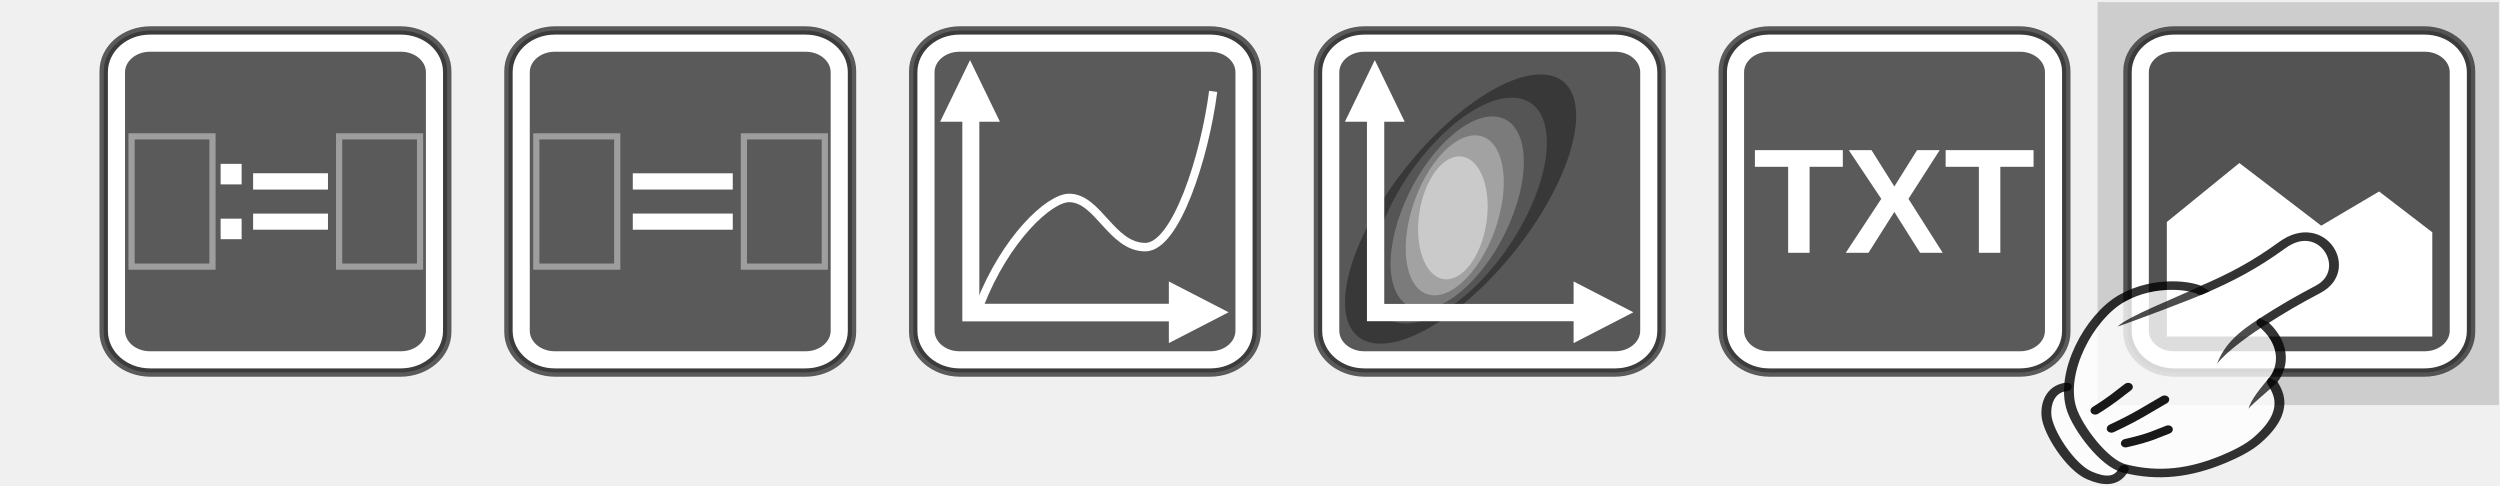
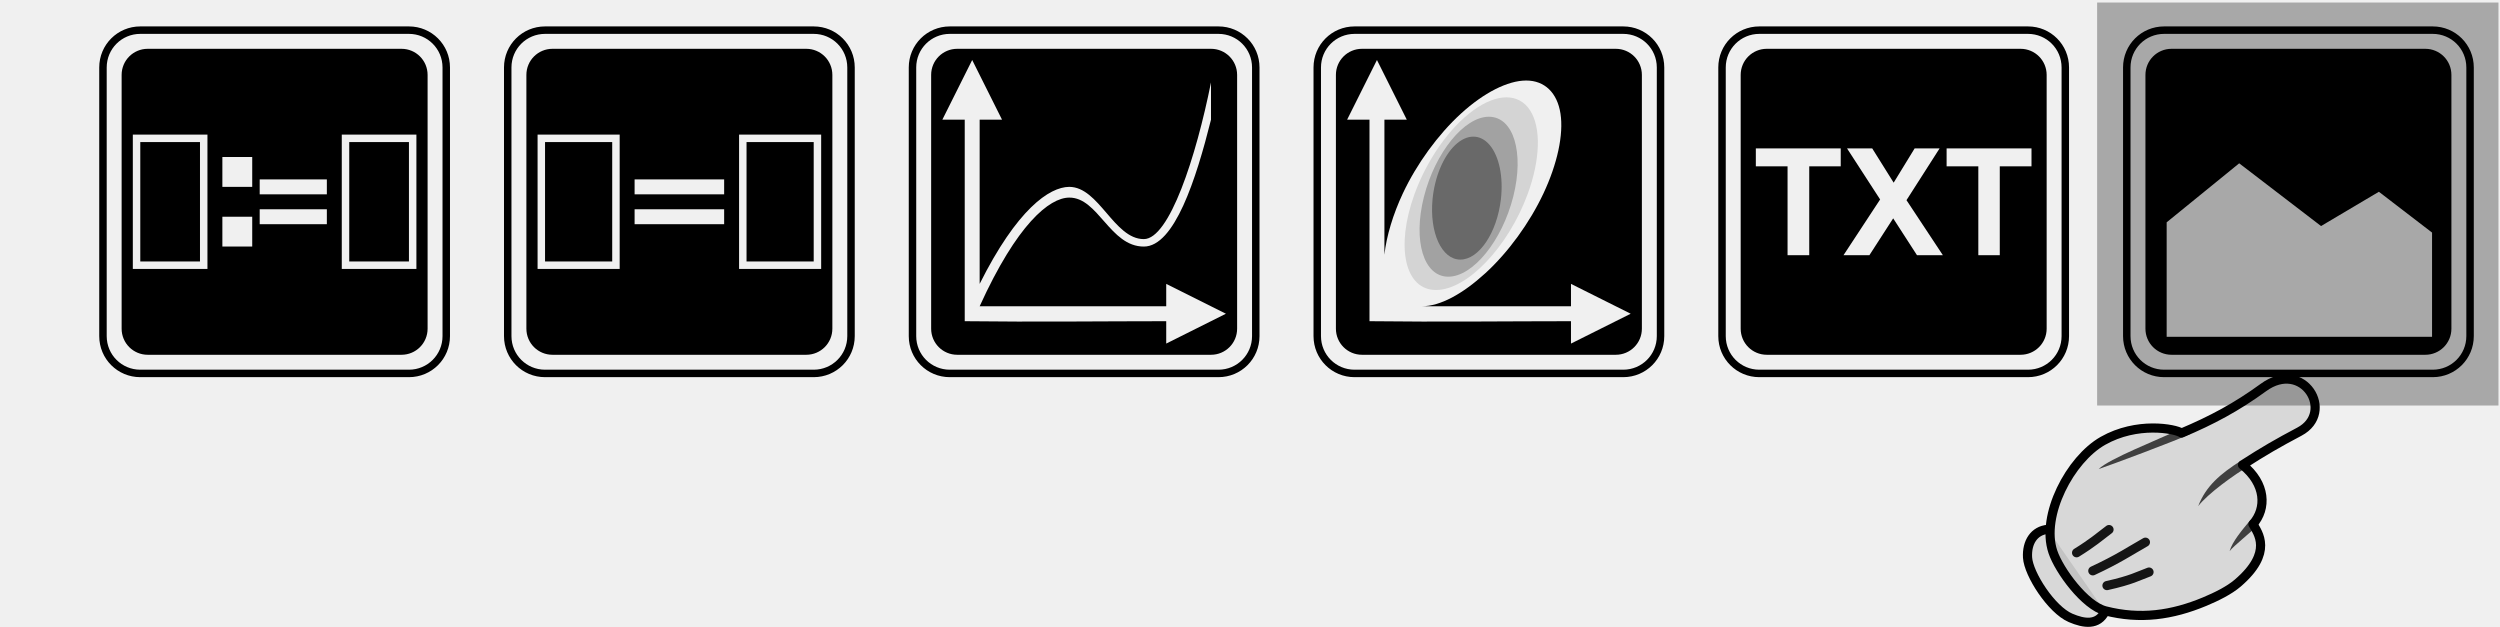
- <svg xmlns="http://www.w3.org/2000/svg" version="1.1" width="335" height="65" id="svg11300">
+ <svg xmlns="http://www.w3.org/2000/svg" id="svg11300" height="84" width="335" version="1.1">
  <defs id="defs3" />
-   <rect width="53.779" height="54" rx="0" ry="0" x="281.074" y="0.281" id="rect3644" style="fill:#cdcdcd;fill-opacity:1;stroke:none" />
-   <g transform="translate(12.83047,1.000721)" id="g3139">
-     <rect width="46.014" height="45.816" rx="6.265" ry="5.442" x="1.074" y="3.092" id="rect11518" style="color:#000000;fill:#353535;fill-opacity:0.8;fill-rule:evenodd;stroke:#353535;stroke-width:1.146;stroke-linejoin:bevel;stroke-miterlimit:10;stroke-opacity:0.8" />
-     <rect width="42.613" height="42.43" rx="4.487" ry="3.898" x="2.775" y="4.785" id="rect11528" style="color:#000000;fill:none;stroke:#ffffff;stroke-width:2.292;stroke-linejoin:bevel;stroke-miterlimit:10" />
-     <text x="14.814" y="31.049" id="text3080" xml:space="preserve" style="font-size:20px;font-style:normal;font-variant:normal;font-weight:bold;font-stretch:normal;text-align:start;line-height:125%;writing-mode:lr-tb;text-anchor:start;fill:#ffffff;fill-opacity:1;stroke:none;font-family:Arial;-inkscape-font-specification:Arial Bold">
-       <tspan x="14.814" y="31.049" id="tspan3082">:</tspan>
-     </text>
-     <text x="20.258" y="32.621" id="text3080-5" xml:space="preserve" style="font-size:20px;font-style:normal;font-variant:normal;font-weight:bold;font-stretch:normal;text-align:start;line-height:125%;writing-mode:lr-tb;text-anchor:start;fill:#ffffff;fill-opacity:1;stroke:none;font-family:Arial;-inkscape-font-specification:Arial Bold">
-       <tspan x="20.258" y="32.621" id="tspan3082-6">=</tspan>
-     </text>
-     <rect width="10.846" height="17.456" rx="5.034" ry="0" x="4.797" y="17.272" id="rect3926" style="opacity:0.9;fill:none;stroke:#ffffff;stroke-width:0.832;stroke-linecap:round;stroke-linejoin:miter;stroke-miterlimit:4;stroke-opacity:0.456;stroke-dasharray:none;stroke-dashoffset:0" />
-     <rect width="10.846" height="17.456" rx="5.034" ry="0" x="32.611" y="17.272" id="rect3926-3" style="opacity:0.9;fill:none;stroke:#ffffff;stroke-width:0.832;stroke-linecap:round;stroke-linejoin:miter;stroke-miterlimit:4;stroke-opacity:0.456;stroke-dasharray:none;stroke-dashoffset:0" />
+   <rect width="53.779" height="54" rx="0" ry="0" x="281.015" y="0.339" id="rect3644" style="fill:#000000;fill-opacity:0.302;stroke:none" />
+   <g transform="translate(12.79798,3.039918)" id="g11">
+     <path d="M 7,3.5 C 5.061,3.5 3.5,5.061 3.5,7 v 34 c 0,1.939 1.561,3.5 3.5,3.5 h 34 c 1.939,0 3.5,-1.561 3.5,-3.5 V 7 C 44.5,5.061 42.939,3.5 41,3.5 Z M 5,15 H 15 V 33 H 5 Z m 28,0 H 43 V 33 H 33 Z M 6,16 v 16 h 8 V 16 Z m 28,0 v 16 h 8 V 16 Z m -17,2 h 4 v 4 h -4 z m 5,3 h 9 v 2 h -9 z m 0,4 h 9 v 2 h -9 z m -5,1 h 4 v 4 h -4 z" id="rect11528-8-6" style="color:#000000;fill:#000000;fill-opacity:1;stroke:none" />
+     <path d="M 6,0.5 C 2.953,0.5 0.5,2.953 0.5,6 v 36 c 0,3.047 2.453,5.5 5.5,5.5 h 36 c 3.047,0 5.5,-2.453 5.5,-5.5 V 6 C 47.5,2.953 45.047,0.5 42,0.5 Z m 0,1 h 36 c 2.493,0 4.5,2.007 4.5,4.5 v 36 c 0,2.493 -2.007,4.5 -4.5,4.5 H 6 C 3.507,46.5 1.5,44.493 1.5,42 V 6 C 1.5,3.507 3.507,1.5 6,1.5 Z" id="rect11518-1" style="color:#000000;fill:#000000;fill-opacity:1;fill-rule:evenodd;stroke:none" />
  </g>
-   <g transform="translate(67.06875,3.000721)" id="g3149">
-     <rect width="46.014" height="45.816" rx="6.265" ry="5.442" x="1.074" y="1.092" id="rect11518-9" style="color:#000000;fill:#353535;fill-opacity:0.8;fill-rule:evenodd;stroke:#353535;stroke-width:1.146;stroke-linejoin:bevel;stroke-miterlimit:10;stroke-opacity:0.8" />
-     <rect width="42.613" height="42.43" rx="4.487" ry="3.898" x="2.775" y="2.785" id="rect11528-9" style="color:#000000;fill:none;stroke:#ffffff;stroke-width:2.292;stroke-linejoin:bevel;stroke-miterlimit:10" />
-     <text x="14.386" y="35.384" transform="scale(1.155537,0.8653985)" id="text3080-5-3" xml:space="preserve" style="font-size:23.111px;font-style:normal;font-variant:normal;font-weight:bold;font-stretch:normal;text-align:start;line-height:125%;writing-mode:lr-tb;text-anchor:start;fill:#ffffff;fill-opacity:1;stroke:none;font-family:Arial;-inkscape-font-specification:Arial Bold">
-       <tspan x="14.386" y="35.384" id="tspan3082-6-9">=</tspan>
-     </text>
-     <rect width="10.846" height="17.456" rx="5.034" ry="0" x="4.797" y="15.272" id="rect3926-5" style="opacity:0.9;fill:none;stroke:#ffffff;stroke-width:0.832;stroke-linecap:round;stroke-linejoin:miter;stroke-miterlimit:4;stroke-opacity:0.456;stroke-dasharray:none;stroke-dashoffset:0" />
-     <rect width="10.846" height="17.456" rx="5.034" ry="0" x="32.611" y="15.272" id="rect3926-3-9" style="opacity:0.9;fill:none;stroke:#ffffff;stroke-width:0.832;stroke-linecap:round;stroke-linejoin:miter;stroke-miterlimit:4;stroke-opacity:0.456;stroke-dasharray:none;stroke-dashoffset:0" />
+   <g id="g816" transform="translate(67.03598,3.039918)">
+     <path style="color:#000000;fill:#000000;fill-opacity:1;stroke:none" id="rect11528-8-4" d="M 7,3.5 C 5.061,3.5 3.5,5.061 3.5,7 v 34 c 0,1.939 1.561,3.5 3.5,3.5 h 34 c 1.939,0 3.5,-1.561 3.5,-3.5 V 7 C 44.5,5.061 42.939,3.5 41,3.5 Z M 5,15 H 16 V 33 H 5 Z m 27,0 H 43 V 33 H 32 Z M 6,16 v 16 h 9 V 16 Z m 27,0 v 16 h 9 V 16 Z m -15,5 h 12 v 2 H 18 Z m 0,4 h 12 v 2 H 18 Z" />
+     <path style="color:#000000;fill:#000000;fill-opacity:1;fill-rule:evenodd;stroke:none" id="rect11518" d="M 6,0.5 C 2.953,0.5 0.5,2.953 0.5,6 v 36 c 0,3.047 2.453,5.5 5.5,5.5 h 36 c 3.047,0 5.5,-2.453 5.5,-5.5 V 6 C 47.5,2.953 45.047,0.5 42,0.5 Z m 0,1 h 36 c 2.493,0 4.5,2.007 4.5,4.5 v 36 c 0,2.493 -2.007,4.5 -4.5,4.5 H 6 C 3.507,46.5 1.5,44.493 1.5,42 V 6 C 1.5,3.507 3.507,1.5 6,1.5 Z" />
  </g>
-   <g transform="translate(121.307,3.014216)" id="g3242">
-     <rect width="46.014" height="45.816" rx="6.265" ry="5.442" x="1.074" y="1.078" id="rect11518-8" style="color:#000000;fill:#353535;fill-opacity:0.8;fill-rule:evenodd;stroke:#353535;stroke-width:1.146;stroke-linejoin:bevel;stroke-miterlimit:10;stroke-opacity:0.8" />
-     <rect width="42.613" height="42.43" rx="4.487" ry="3.898" x="2.775" y="2.772" id="rect11528-2" style="color:#000000;fill:none;stroke:#ffffff;stroke-width:2.292;stroke-linejoin:bevel;stroke-miterlimit:10" />
-     <g transform="matrix(1.162038,0,0,1.203316,-0.5894232,-0.8727336)" id="g3916">
-       <path d="M 9.112,32.132 C 12.047,24.828 17.089,20.281 19.383,20.263 c 3.356,-0.026 4.891,5.478 8.804,5.478 3.527,0 6.847,-10.043 7.826,-17.346" id="path9990" style="fill:none;stroke:#ffffff;stroke-width:0.945px;stroke-opacity:1" />
-       <path d="m 8.067,8.836 0,24.192 26.832,0" id="path9988" style="fill:none;stroke:#ffffff;stroke-width:1.96" />
-       <path d="m 7.975,4.914 -3.446,6.862 6.891,0 -3.446,-6.862" id="path9992" style="fill:#ffffff;fill-rule:evenodd" />
-       <path d="m 37.792,32.995 -6.891,-3.431 0,6.862 6.891,-3.431" id="path9994" style="fill:#ffffff;fill-rule:evenodd" />
-     </g>
+   <g id="g816-7" transform="translate(121.274,3.039918)">
+     <path style="color:#000000;fill:#000000;fill-opacity:1;stroke:none" id="rect11528-8-7" d="M 7,3.5 C 5.061,3.5 3.5,5.061 3.5,7 v 34 c 0,1.939 1.561,3.5 3.5,3.5 h 34 c 1.939,0 3.5,-1.561 3.5,-3.5 V 7 C 44.5,5.061 42.939,3.5 41,3.5 Z m 2,1.5 4,8 h -3 v 22 c 5,-10 9.334,-12.979 12,-13 4,0 6,7 10,7 3.416,0 7,-11 9,-21 v 5 C 39,21 36.099,30 32,30 27.453,30 25.9,23.407 22,23.438 19.334,23.458 15,27 10,38 h 25 v -3 l 8,4 -8,4 V 40 C 26.923,40.002 17.389,40.12 8,40 V 13 H 5 Z" />
+     <path style="color:#000000;fill:#000000;fill-opacity:1;fill-rule:evenodd;stroke:none" id="rect11518-5" d="M 6,0.5 C 2.953,0.5 0.5,2.953 0.5,6 v 36 c 0,3.047 2.453,5.5 5.5,5.5 h 36 c 3.047,0 5.5,-2.453 5.5,-5.5 V 6 C 47.5,2.953 45.047,0.5 42,0.5 Z m 0,1 h 36 c 2.493,0 4.5,2.007 4.5,4.5 v 36 c 0,2.493 -2.007,4.5 -4.5,4.5 H 6 C 3.507,46.5 1.5,44.493 1.5,42 V 6 C 1.5,3.507 3.507,1.5 6,1.5 Z" />
  </g>
-   <g transform="translate(175.5453,3.014216)" id="g3345">
-     <path d="m 26,29.076 a 10.381,18.076 0 1 1 -20.763,0 10.381,18.076 0 1 1 20.763,0 z" transform="matrix(1.076326,0,-0.5934177,0.9978903,20.61734,-4.014929)" id="path2911" style="fill:#353535;fill-opacity:0.843;stroke:none" />
-     <rect width="46.014" height="45.816" rx="6.265" ry="5.442" x="1.074" y="1.078" id="rect11518-7" style="color:#000000;fill:#323232;fill-opacity:0.8;fill-rule:evenodd;stroke:#353535;stroke-width:1.146;stroke-linejoin:bevel;stroke-miterlimit:10;stroke-opacity:0.8" />
-     <path d="m 26,29.076 a 10.381,18.076 0 1 1 -20.763,0 10.381,18.076 0 1 1 20.763,0 z" transform="matrix(0.9088726,0,-0.3932702,0.836996,17.1642,0.8649529)" id="path2911-3" style="fill:#5a5a5a;fill-opacity:0.843;stroke:none" />
-     <path d="m 26,29.076 a 10.381,18.076 0 1 1 -20.763,0 10.381,18.076 0 1 1 20.763,0 z" transform="matrix(0.7301465,0,-0.2609687,0.7140775,15.90574,4.734754)" id="path2911-3-5" style="fill:#828282;fill-opacity:0.843;stroke:none" />
-     <path d="m 26,29.076 a 10.381,18.076 0 1 1 -20.763,0 10.381,18.076 0 1 1 20.763,0 z" transform="matrix(0.5761732,0,-0.1504096,0.5929307,14.76545,8.601075)" id="path2911-3-5-0-5" style="fill:#aaaaaa;fill-opacity:0.843;stroke:none" />
-     <path d="m 26,29.076 a 10.381,18.076 0 1 1 -20.763,0 10.381,18.076 0 1 1 20.763,0 z" transform="matrix(0.4411507,0,-0.04811202,0.4557463,13.64951,12.9256)" id="path2911-3-5-0" style="fill:#d2d2d2;fill-opacity:0.843;stroke:none" />
-     <rect width="42.613" height="42.43" rx="4.487" ry="3.898" x="2.775" y="2.772" id="rect11528-1" style="color:#000000;fill:none;stroke:#ffffff;stroke-width:2.292;stroke-linejoin:bevel;stroke-miterlimit:10" />
-     <path d="m 8.785,9.76 0,29.11 31.179,0" id="path9988-8" style="fill:none;stroke:#ffffff;stroke-width:2.317" />
-     <path d="m 8.678,5.041 -4.004,8.257 8.008,0 -4.004,-8.257" id="path9992-3" style="fill:#ffffff;fill-rule:evenodd" />
-     <path d="m 43.326,38.831 -8.008,-4.128 0,8.257 8.008,-4.128" id="path9994-1" style="fill:#ffffff;fill-rule:evenodd" />
+   <g id="g822" transform="translate(175.512,3.039918)">
+     <path style="color:#000000;fill:#000000;fill-opacity:1;stroke:none" id="rect11528-8-48" d="M 7,3.5 C 5.061,3.5 3.5,5.061 3.5,7 v 34 c 0,1.939 1.561,3.5 3.5,3.5 h 34 c 1.939,0 3.5,-1.561 3.5,-3.5 V 7 C 44.5,5.061 42.939,3.5 41,3.5 Z M 9,5 13,13 H 10 V 31.094 C 10.27,28.6 11.165,25.65 12.469,22.875 14.33,18.914 17.187,14.988 20.25,12.188 23.313,9.387 26.53,7.75 29,7.75 c 2.47,0 4.163,1.637 4.594,4.438 0.431,2.801 -0.42,6.727 -2.281,10.688 -1.861,3.961 -4.719,7.887 -7.781,10.688 C 20.469,36.363 17.47,38 15,38 h 20 v -3 l 8,4 -8,4 V 40 C 26.923,40.002 17.389,40.12 8,40 V 13 H 5 Z m 6,33 z m -5,-6.906 z" />
+     <path style="color:#000000;fill:#000000;fill-opacity:1;fill-rule:evenodd;stroke:none" id="rect11518-12" d="M 6,0.5 C 2.953,0.5 0.5,2.953 0.5,6 v 36 c 0,3.047 2.453,5.5 5.5,5.5 h 36 c 3.047,0 5.5,-2.453 5.5,-5.5 V 6 C 47.5,2.953 45.047,0.5 42,0.5 Z m 0,1 h 36 c 2.493,0 4.5,2.007 4.5,4.5 v 36 c 0,2.493 -2.007,4.5 -4.5,4.5 H 6 C 3.507,46.5 1.5,44.493 1.5,42 V 6 C 1.5,3.507 3.507,1.5 6,1.5 Z" />
+     <path style="fill:#000000;fill-opacity:0.118;stroke:none" id="path2911-3-5-8" d="m 29.19,22.976 a 6.954,14.07 27.244 0 1 -15.16,0 6.954,14.07 27.244 1 1 15.16,0 z" />
+     <path style="fill:#000000;fill-opacity:0.235;stroke:none" id="path2911-3-5-0-5-9" d="m 27.261,23.32 a 5.729,11.19 19.552 0 1 -11.963,0 5.729,11.19 19.552 1 1 11.963,0 z" />
+     <path style="fill:#000000;fill-opacity:0.353;stroke:none" id="path2911-3-5-0-3" d="m 25.609,23.656 a 4.544,8.304 8.627 0 1 -9.159,0 4.544,8.304 8.627 1 1 9.159,0 z" />
  </g>
-   <g transform="translate(229.8649,3.000721)" id="g3448">
-     <rect width="46.014" height="45.816" rx="6.265" ry="5.442" x="0.993" y="1.092" id="rect11518-6" style="color:#000000;fill:#353535;fill-opacity:0.8;fill-rule:evenodd;stroke:#353535;stroke-width:1.146;stroke-linejoin:bevel;stroke-miterlimit:10;stroke-opacity:0.8" />
-     <rect width="42.613" height="42.43" rx="4.487" ry="3.898" x="2.693" y="2.785" id="rect11528-21" style="color:#000000;fill:none;stroke:#ffffff;stroke-width:2.292;stroke-linejoin:bevel;stroke-miterlimit:10" />
-     <text x="5.074" y="30.88" id="text3080-4" xml:space="preserve" style="font-size:20px;font-style:normal;font-variant:normal;font-weight:bold;font-stretch:normal;text-align:start;line-height:125%;writing-mode:lr-tb;text-anchor:start;fill:#ffffff;fill-opacity:1;stroke:none;font-family:Arial;-inkscape-font-specification:Arial Bold">
-       <tspan x="5.074" y="30.88" id="tspan3082-5">TXT</tspan>
-     </text>
+   <g transform="translate(-29.85176,-68.93611)" id="g914">
+     <path style="color:#000000;fill:#000000;fill-opacity:1;stroke:none" id="rect11528-8-8" d="m 266.603,75.476 c -1.939,0 -3.5,1.561 -3.5,3.5 v 34 c 0,1.939 1.561,3.5 3.5,3.5 h 34 c 1.939,0 3.5,-1.561 3.5,-3.5 V 78.976 c 0,-1.939 -1.561,-3.5 -3.5,-3.5 z m -1.469,13.344 h 11.375 v 2.406 h -4.219 v 11.906 h -2.906 V 91.226 h -4.25 z m 12.219,0 h 3.375 l 2.875,4.594 2.812,-4.594 h 3.344 l -4.438,6.938 4.875,7.375 h -3.469 l -3.188,-4.938 -3.188,4.938 h -3.469 l 4.906,-7.469 z m 13.344,0 h 11.375 v 2.406 h -4.25 v 11.906 h -2.875 V 91.226 h -4.25 z" />
+     <path style="color:#000000;fill:#000000;fill-opacity:1;fill-rule:evenodd;stroke:none" id="rect11518-0" d="m 265.603,72.476 c -3.047,0 -5.5,2.453 -5.5,5.5 v 36 c 0,3.047 2.453,5.5 5.5,5.5 h 36 c 3.047,0 5.5,-2.453 5.5,-5.5 V 77.976 c 0,-3.047 -2.453,-5.5 -5.5,-5.5 z m 0,1 h 36 c 2.493,0 4.5,2.007 4.5,4.5 v 36 c 0,2.493 -2.007,4.5 -4.5,4.5 h -36 c -2.493,0 -4.5,-2.007 -4.5,-4.5 V 77.976 c 0,-2.493 2.007,-4.5 4.5,-4.5 z" />
  </g>
-   <g transform="translate(284.0219,3.000721)" id="g3525">
-     <rect width="46.014" height="45.816" rx="6.265" ry="5.442" x="1.074" y="1.092" id="rect11518-4" style="color:#000000;fill:#353535;fill-opacity:0.8;fill-rule:evenodd;stroke:#353535;stroke-width:1.146;stroke-linejoin:bevel;stroke-miterlimit:10;stroke-opacity:0.8" />
-     <rect width="42.613" height="42.43" rx="4.487" ry="3.898" x="2.775" y="2.785" id="rect11528-8" style="color:#000000;fill:none;stroke:#ffffff;stroke-width:2.292;stroke-linejoin:bevel;stroke-miterlimit:10" />
-     <polygon points="226.755,443.662 220.074,438.766 212.808,442.867 202.527,435.355 193.422,442.424 193.422,456.162 226.755,456.162 " transform="matrix(1.067119,0,0,1.117301,-200.0693,-467.5764)" id="polygon5611" style="fill:#ffffff;fill-opacity:1" />
+   <g id="g816-8" transform="translate(283.989,3.039918)">
+     <path style="color:#000000;fill:#000000;fill-opacity:1;stroke:none" id="rect11528-8-62" d="M 7,3.5 C 5.061,3.5 3.5,5.061 3.5,7 v 34 c 0,1.939 1.561,3.5 3.5,3.5 h 34 c 1.939,0 3.5,-1.561 3.5,-3.5 V 7 C 44.5,5.061 42.939,3.5 41,3.5 Z m 9.062,15.344 10.969,8.406 7.75,-4.594 7.125,5.469 V 42.094 H 6.344 V 26.75 Z" />
+     <path style="color:#000000;fill:#000000;fill-opacity:1;fill-rule:evenodd;stroke:none" id="rect11518-8" d="M 6,0.5 C 2.953,0.5 0.5,2.953 0.5,6 v 36 c 0,3.047 2.453,5.5 5.5,5.5 h 36 c 3.047,0 5.5,-2.453 5.5,-5.5 V 6 C 47.5,2.953 45.047,0.5 42,0.5 Z m 0,1 h 36 c 2.493,0 4.5,2.007 4.5,4.5 v 36 c 0,2.493 -2.007,4.5 -4.5,4.5 H 6 C 3.507,46.5 1.5,44.493 1.5,42 V 6 C 1.5,3.507 3.507,1.5 6,1.5 Z" />
  </g>
-   <g transform="matrix(0.1819176,0.2233643,-0.2695849,0.1708351,555.675,-139.2022)" id="g3915-6-3-7">
-     <path d="m 89.471,1065.9 c 3.727,6.126 -0.484,10.049 -6.16,12.947 -8.03,4.099 -27.898,2.102 -34.7,-2.014 -6.243,-3.777 -9.013,-9.35 -6.04,-14.184" id="path3894-6-5-0" style="opacity:0.8;fill:#ffffff;stroke:#000000;stroke-width:4.061;stroke-linecap:round;stroke-linejoin:round" />
-     <path d="m 21.354,1021 c -0.857,15.682 13.892,40.298 31.364,46.018 9.022,2.954 29.326,3.846 36.494,-1.431 12.273,-9.037 18.48,-20.686 21.285,-35.088 0.994,-5.105 1.707,-10.986 0.957,-15.702 -3.19,-20.064 -14.951,-20.048 -19.514,-20.76 -2.727,-8.725 -12.699,-15.044 -26.068,-12.391 -0.103,-10.746 0.226,-17.365 1.112,-27.536 1.483,-17.013 -27.986,-20.845 -26.491,-0.012 1.018,14.187 0.027,25.675 -2.499,39 -3.45,1.038 -15.746,11.529 -16.641,27.901 z" id="path3112-2-1-9" style="opacity:0.8;fill:#ffffff;fill-opacity:1;stroke:#000000;stroke-width:4.061;stroke-linecap:round;stroke-linejoin:round;stroke-opacity:1" />
-     <path d="m 63.838,981.04 c 0.031,10.253 1.215,18.225 7.226,26.105 -2.509,-6.575 -3.369,-19.666 -3.177,-27.939 z" id="path3882-6-0-9" style="text-indent:0;text-transform:none;block-progression:tb;opacity:0.7;color:#000000" />
-     <path d="m 93.471,992.23 -3.809,1.486 c 1.929,5.577 4.051,11.842 7.114,15.183 -1.08,-2.605 -2.077,-11.978 -3.305,-16.669 z" id="path3884-6-5-0" style="text-indent:0;text-transform:none;block-progression:tb;opacity:0.7;color:#000000" />
-     <path d="m 79.642,1058.3 c 4.037,-9.678 3.976,-12.465 5.195,-17.405" id="path3886-8-8-3" style="opacity:0.9;fill:none;stroke:#000000;stroke-width:4.061;stroke-linecap:round;stroke-linejoin:round" />
-     <path d="m 70.26,1059 c 1.692,-11.475 1.424,-17.152 1.855,-24.898" id="path3888-4-1-5" style="opacity:0.9;fill:none;stroke:#000000;stroke-width:4.061;stroke-linecap:round;stroke-linejoin:round" />
-     <path d="m 59.041,1059.5 c 0.097,-7.981 -0.599,-11.754 -1.049,-16.831" id="path3890-1-7-5" style="opacity:0.9;fill:none;stroke:#000000;stroke-width:4.061;stroke-linecap:round;stroke-linejoin:round" />
-     <path d="m 36.249,991.71 c -1.703,12.092 -6.197,31.682 -4.811,38.213 1.185,-3.99 8.356,-33.636 9.133,-39.703 z" id="path3892-0-5-3" style="text-indent:0;text-transform:none;block-progression:tb;opacity:0.7;color:#000000" />
+   <g transform="translate(-65.8091,-35.80982)" id="g1650-3">
+     <path d="m 347.881,117.772 c -0.974,1.879 -2.797,1.609 -4.611,0.836 -2.566,-1.093 -5.642,-5.872 -5.77,-8.095 -0.117,-2.04 0.881,-3.61 2.725,-3.772" id="path3894-6-5-0-6" style="opacity:1;fill:#000000;fill-opacity:0.1;stroke:#000000;stroke-width:1.227;stroke-linecap:round;stroke-linejoin:round" />
+     <path d="m 347.594,94.886 c -4.384,2.488 -8.337,9.987 -6.7,14.867 0.845,2.52 4.298,7.207 7.025,7.907 4.669,1.198 8.938,0.594 13.331,-1.24 1.557,-0.65 3.272,-1.496 4.407,-2.469 4.829,-4.14 2.685,-6.764 2.047,-7.905 1.856,-2.1 1.745,-5.407 -1.402,-7.939 2.878,-1.859 4.722,-2.916 7.626,-4.456 4.856,-2.575 0.528,-9.812 -4.816,-5.919 -3.639,2.651 -6.917,4.392 -10.968,6.104 -0.907,-0.593 -5.973,-1.548 -10.549,1.049 z" id="path3112-2-1-9-7" style="opacity:1;fill:#060606;fill-opacity:0.1;stroke:#000000;stroke-width:1.227;stroke-linecap:round;stroke-linejoin:round;stroke-opacity:1" />
+     <path d="m 366.095,97.549 c -2.758,1.758 -4.692,3.385 -5.723,6.074 1.316,-1.684 4.689,-4.112 6.954,-5.483 z" id="path3882-6-0-9-5" style="color:#000000;text-indent:0;text-transform:none;opacity:0.7;stroke-width:0.302" />
+     <path d="m 368.469,106.08 -1.094,-0.597 c -1.153,1.384 -2.455,2.928 -2.799,4.183 0.506,-0.686 2.851,-2.51 3.893,-3.586 z" id="path3884-6-5-0-3" style="color:#000000;text-indent:0;text-transform:none;opacity:0.7;stroke-width:0.302" />
+     <path d="m 348.142,114.278 c 3.344,-0.752 4.084,-1.241 5.637,-1.813" id="path3886-8-8-3-5" style="opacity:0.9;fill:none;stroke:#000000;stroke-width:1.227;stroke-linecap:round;stroke-linejoin:round" />
+     <path d="m 346.246,112.302 c 3.401,-1.582 4.883,-2.612 7.05,-3.839" id="path3888-4-1-5-6" style="opacity:0.9;fill:none;stroke:#000000;stroke-width:1.227;stroke-linecap:round;stroke-linejoin:round" />
+     <path d="m 344.071,109.881 c 2.169,-1.342 3.06,-2.142 4.347,-3.11" id="path3890-1-7-5-2" style="opacity:0.9;fill:none;stroke:#000000;stroke-width:1.227;stroke-linecap:round;stroke-linejoin:round" />
+     <path d="m 358.199,93.21 c -3.57,1.685 -9.668,4.028 -11.177,5.454 1.291,-0.417 10.588,-3.88 12.365,-4.743 z" id="path3892-0-5-3-9" style="color:#000000;text-indent:0;text-transform:none;opacity:0.7;stroke-width:0.302" />
  </g>
</svg>
